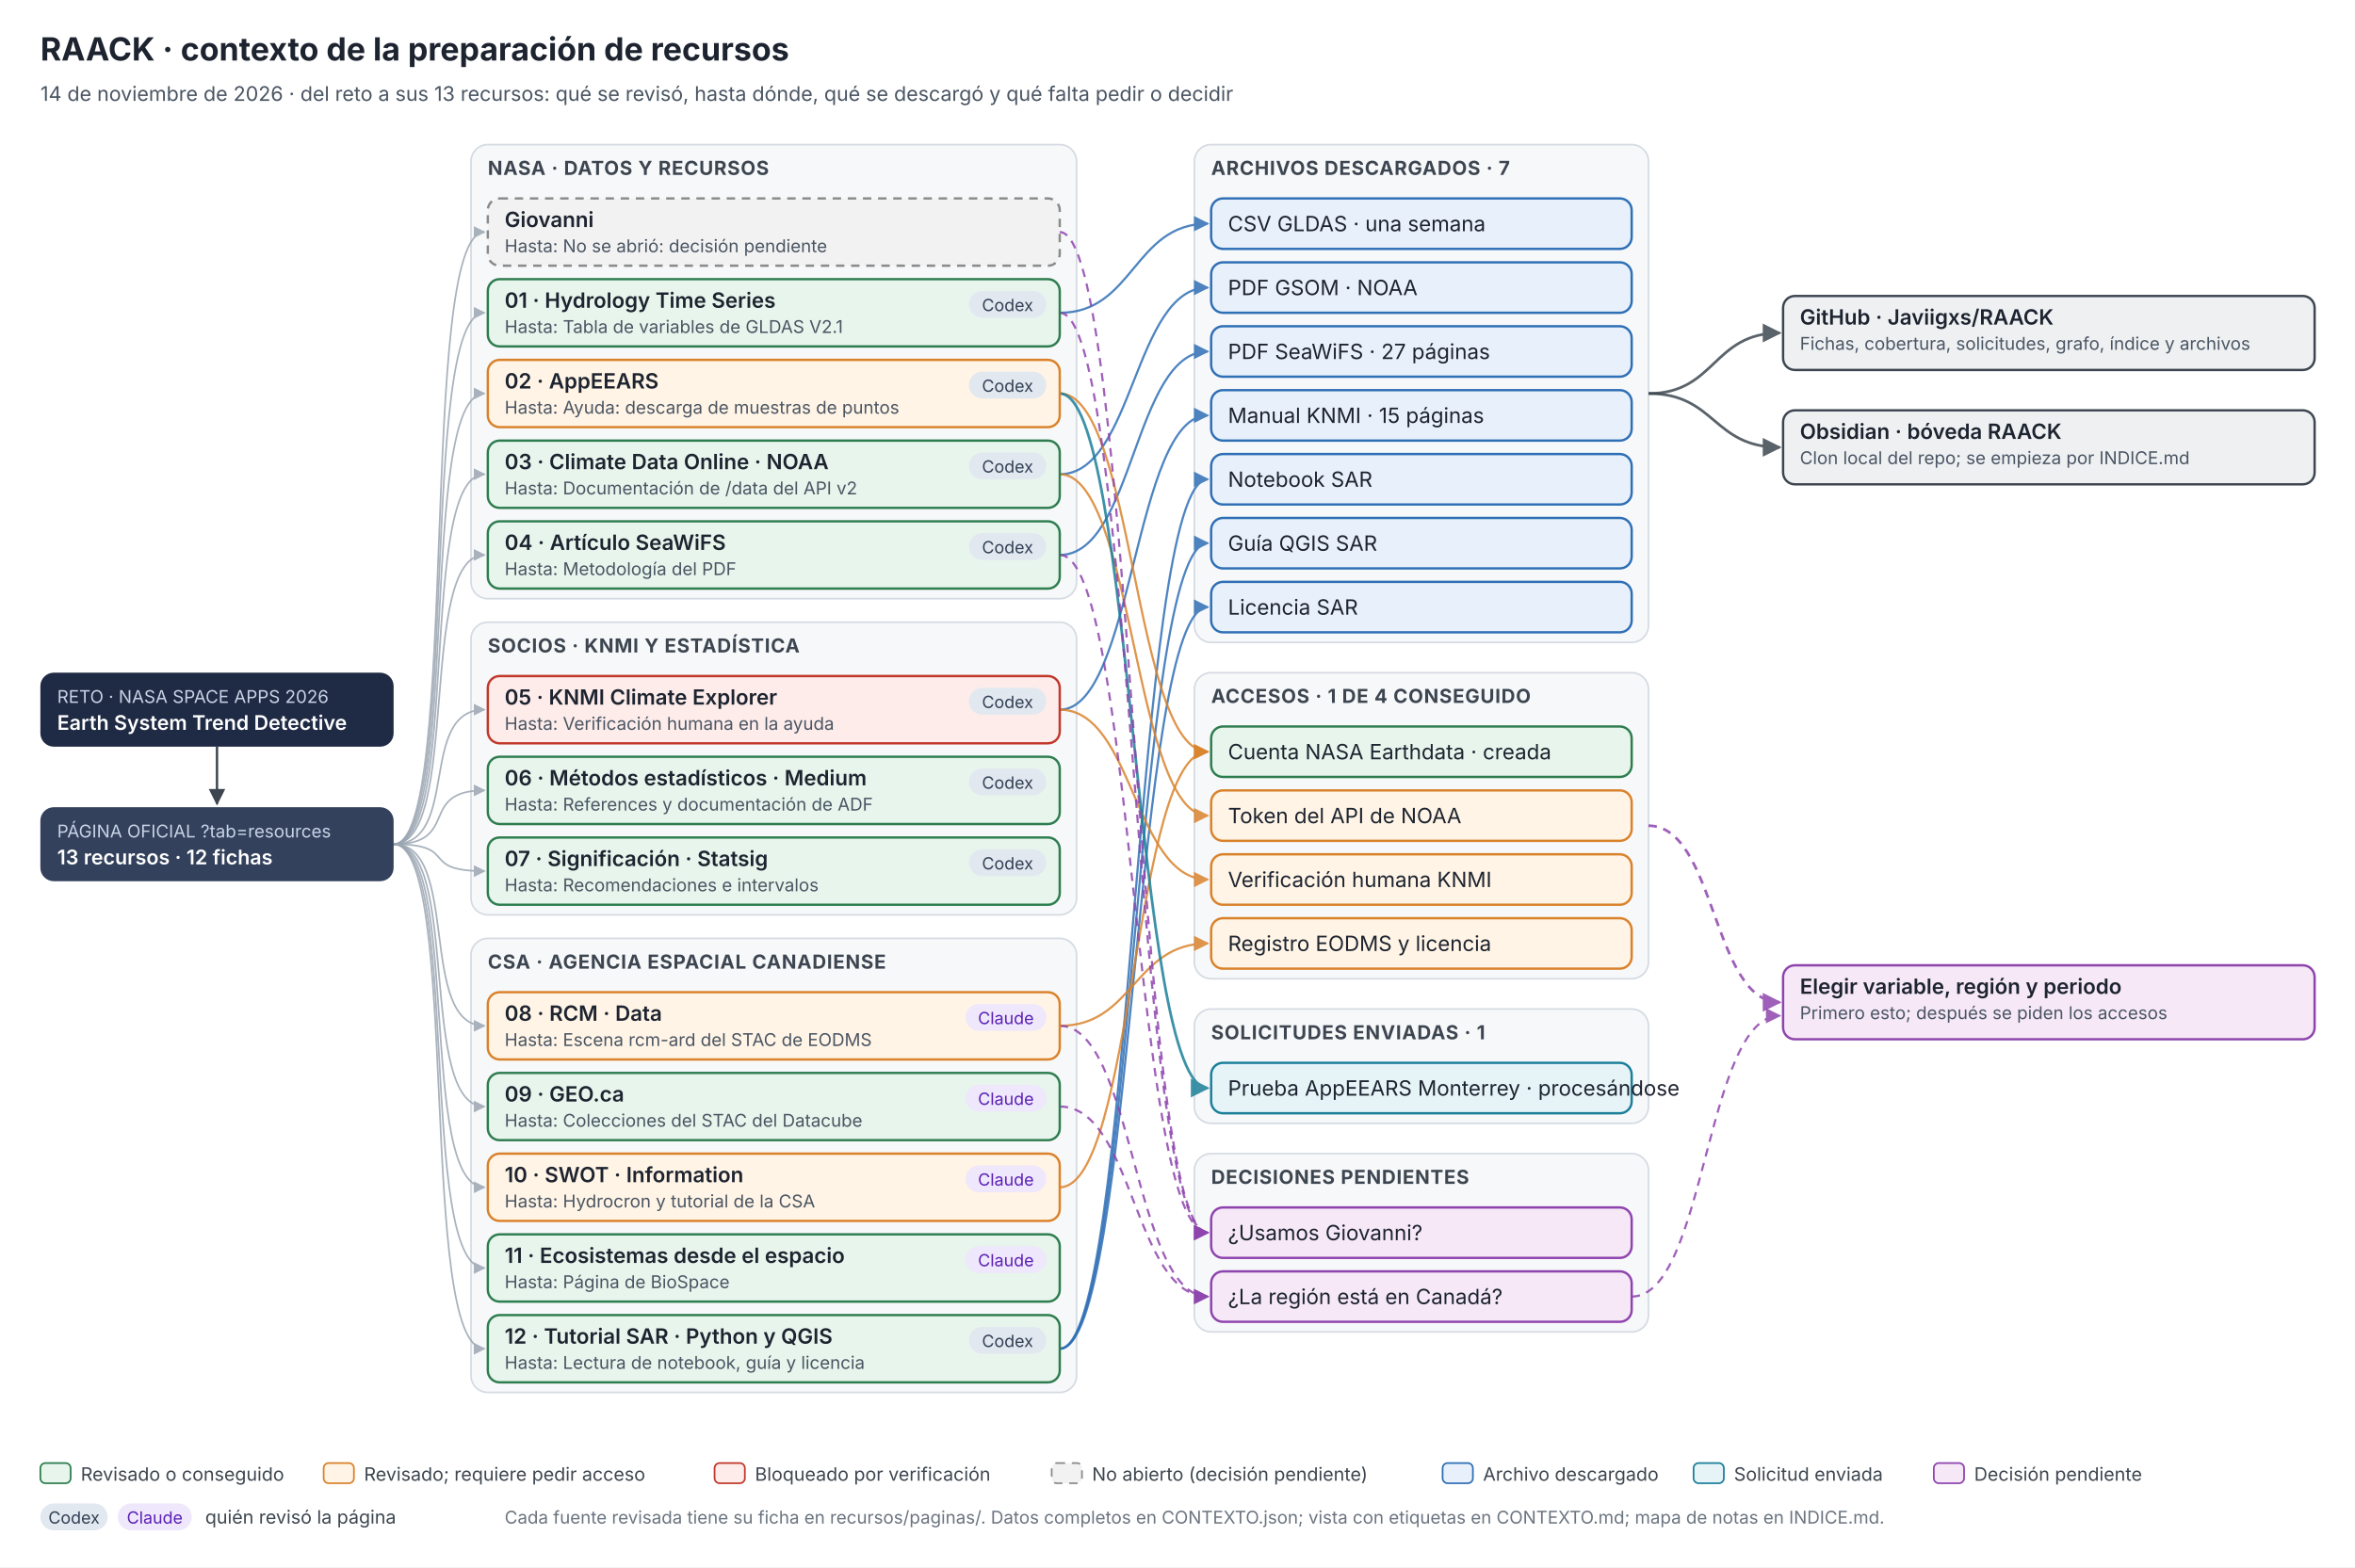
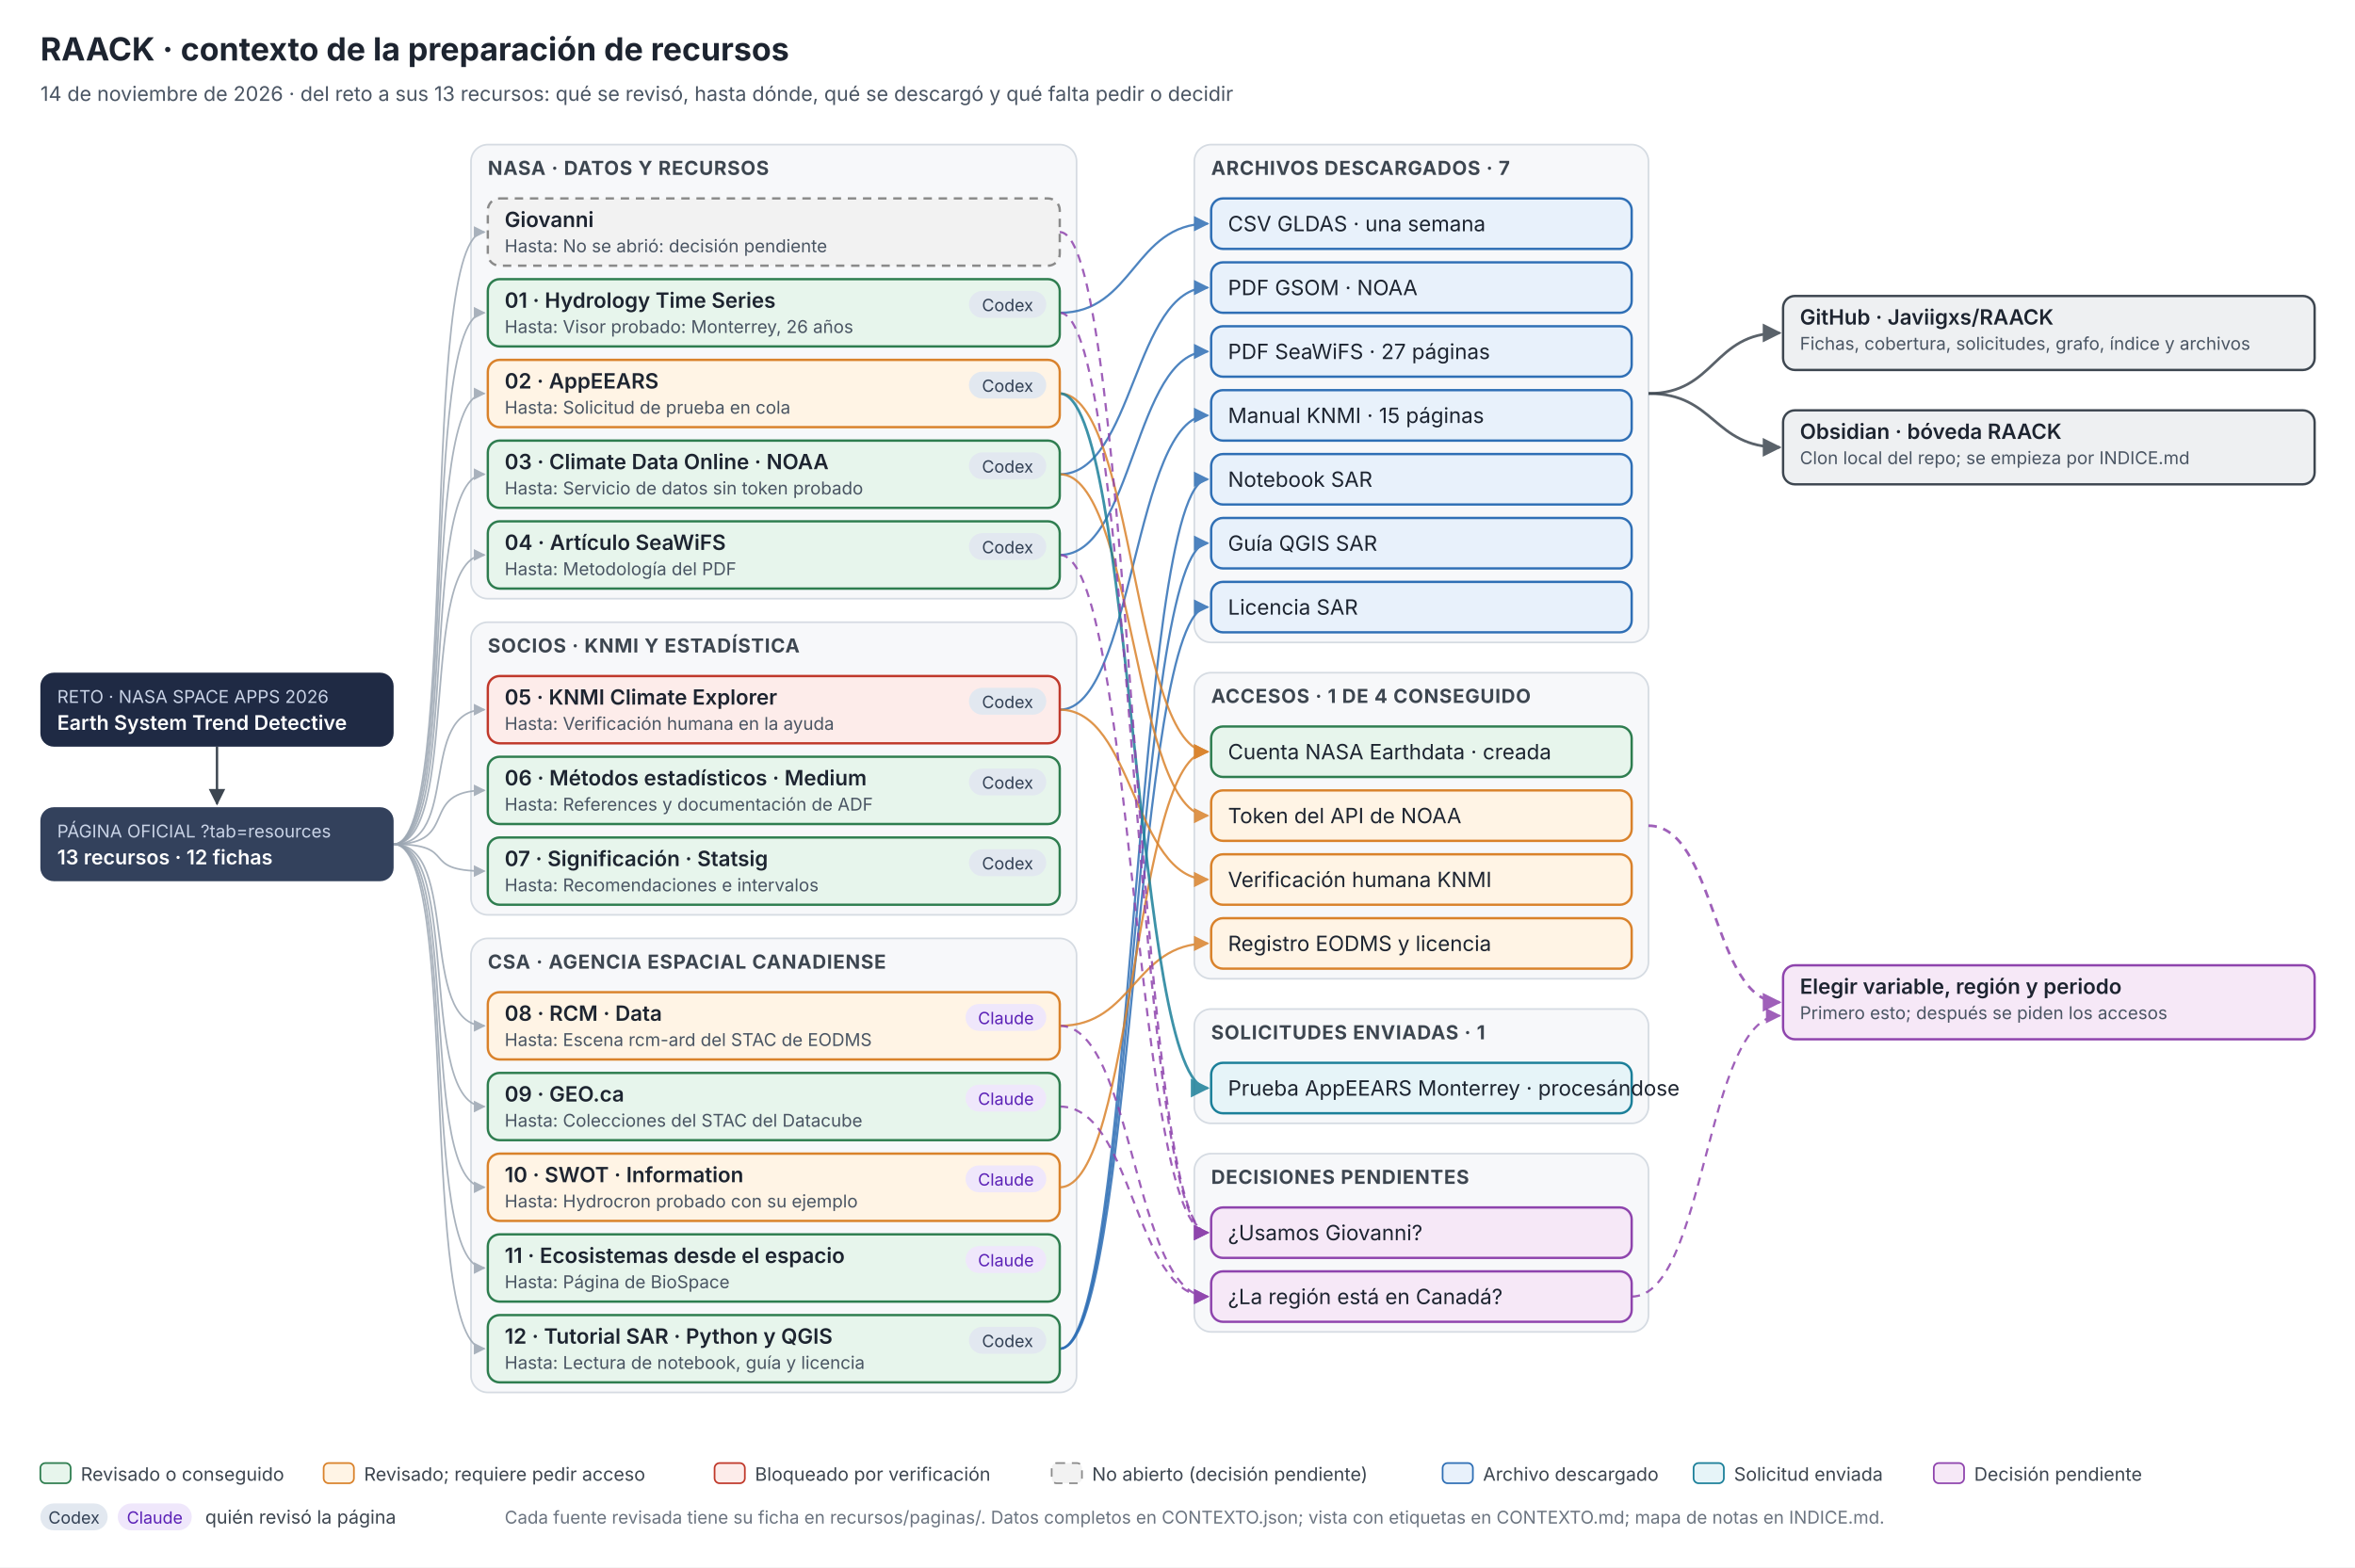
<svg xmlns="http://www.w3.org/2000/svg" width="1400" height="932" viewBox="0 0 1400 932" font-family="Inter, 'Segoe UI', Helvetica, Arial, sans-serif">
  <defs>
    <marker id="f-1b7f99" viewBox="0 0 10 10" refX="9" refY="5" markerWidth="7" markerHeight="7" orient="auto-start-reverse">
      <path d="M0,0 L10,5 L0,10 z" fill="#1b7f99" />
    </marker>
    <marker id="f-2f6fb5" viewBox="0 0 10 10" refX="9" refY="5" markerWidth="7" markerHeight="7" orient="auto-start-reverse">
      <path d="M0,0 L10,5 L0,10 z" fill="#2f6fb5" />
    </marker>
    <marker id="f-3d4650" viewBox="0 0 10 10" refX="9" refY="5" markerWidth="7" markerHeight="7" orient="auto-start-reverse">
      <path d="M0,0 L10,5 L0,10 z" fill="#3d4650" />
    </marker>
    <marker id="f-8e44ad" viewBox="0 0 10 10" refX="9" refY="5" markerWidth="7" markerHeight="7" orient="auto-start-reverse">
      <path d="M0,0 L10,5 L0,10 z" fill="#8e44ad" />
    </marker>
    <marker id="f-9aa5b1" viewBox="0 0 10 10" refX="9" refY="5" markerWidth="7" markerHeight="7" orient="auto-start-reverse">
      <path d="M0,0 L10,5 L0,10 z" fill="#9aa5b1" />
    </marker>
    <marker id="f-d9822b" viewBox="0 0 10 10" refX="9" refY="5" markerWidth="7" markerHeight="7" orient="auto-start-reverse">
      <path d="M0,0 L10,5 L0,10 z" fill="#d9822b" />
    </marker>
  </defs>
  <rect width="1400" height="932" fill="#ffffff" />
  <text x="24" y="36" font-size="19" font-weight="700" fill="#1d2430">RAACK · contexto de la preparación de recursos</text>
  <text x="24" y="60" font-size="12" fill="#4a5563">14 de noviembre de 2026 · del reto a sus 13 recursos: qué se revisó, hasta dónde, qué se descargó y qué falta pedir o decidir</text>
  <rect x="280" y="86" width="360" height="270" rx="10" fill="#f7f8fa" stroke="#d5dbe2" />
  <text x="290" y="104" font-size="11.5" font-weight="700" fill="#3d4650" letter-spacing="0.4">NASA · DATOS Y RECURSOS</text>
  <rect x="280" y="370" width="360" height="174" rx="10" fill="#f7f8fa" stroke="#d5dbe2" />
  <text x="290" y="388" font-size="11.5" font-weight="700" fill="#3d4650" letter-spacing="0.4">SOCIOS · KNMI Y ESTADÍSTICA</text>
  <rect x="280" y="558" width="360" height="270" rx="10" fill="#f7f8fa" stroke="#d5dbe2" />
  <text x="290" y="576" font-size="11.5" font-weight="700" fill="#3d4650" letter-spacing="0.4">CSA · AGENCIA ESPACIAL CANADIENSE</text>
  <rect x="710" y="86" width="270" height="296" rx="10" fill="#f7f8fa" stroke="#d5dbe2" />
  <text x="720" y="104" font-size="11.5" font-weight="700" fill="#3d4650" letter-spacing="0.4">ARCHIVOS DESCARGADOS · 7</text>
  <rect x="710" y="400" width="270" height="182" rx="10" fill="#f7f8fa" stroke="#d5dbe2" />
  <text x="720" y="418" font-size="11.5" font-weight="700" fill="#3d4650" letter-spacing="0.4">ACCESOS · 1 DE 4 CONSEGUIDO</text>
  <rect x="710" y="600" width="270" height="68" rx="10" fill="#f7f8fa" stroke="#d5dbe2" />
  <text x="720" y="618" font-size="11.5" font-weight="700" fill="#3d4650" letter-spacing="0.4">SOLICITUDES ENVIADAS · 1</text>
  <rect x="710" y="686" width="270" height="106" rx="10" fill="#f7f8fa" stroke="#d5dbe2" />
  <text x="720" y="704" font-size="11.5" font-weight="700" fill="#3d4650" letter-spacing="0.4">DECISIONES PENDIENTES</text>
  <path d="M129.0,444.0 L129.0,478.0" stroke="#3d4650" stroke-width="1.4" marker-end="url(#f-3d4650)" />
  <path d="M234.0,502.0 C274.0,502.0 248.0,138.0 288.0,138.0" fill="none" stroke="#9aa5b1" stroke-width="1.0" opacity="0.85" marker-end="url(#f-9aa5b1)" />
  <path d="M234.0,502.0 C274.0,502.0 248.0,186.0 288.0,186.0" fill="none" stroke="#9aa5b1" stroke-width="1.0" opacity="0.85" marker-end="url(#f-9aa5b1)" />
  <path d="M234.0,502.0 C274.0,502.0 248.0,234.0 288.0,234.0" fill="none" stroke="#9aa5b1" stroke-width="1.0" opacity="0.85" marker-end="url(#f-9aa5b1)" />
  <path d="M234.0,502.0 C274.0,502.0 248.0,282.0 288.0,282.0" fill="none" stroke="#9aa5b1" stroke-width="1.0" opacity="0.85" marker-end="url(#f-9aa5b1)" />
  <path d="M234.0,502.0 C274.0,502.0 248.0,330.0 288.0,330.0" fill="none" stroke="#9aa5b1" stroke-width="1.0" opacity="0.85" marker-end="url(#f-9aa5b1)" />
  <path d="M234.0,502.0 C274.0,502.0 248.0,422.0 288.0,422.0" fill="none" stroke="#9aa5b1" stroke-width="1.0" opacity="0.85" marker-end="url(#f-9aa5b1)" />
  <path d="M234.0,502.0 C274.0,502.0 248.0,470.0 288.0,470.0" fill="none" stroke="#9aa5b1" stroke-width="1.0" opacity="0.85" marker-end="url(#f-9aa5b1)" />
  <path d="M234.0,502.0 C274.0,502.0 248.0,518.0 288.0,518.0" fill="none" stroke="#9aa5b1" stroke-width="1.0" opacity="0.85" marker-end="url(#f-9aa5b1)" />
  <path d="M234.0,502.0 C274.0,502.0 248.0,610.0 288.0,610.0" fill="none" stroke="#9aa5b1" stroke-width="1.0" opacity="0.85" marker-end="url(#f-9aa5b1)" />
  <path d="M234.0,502.0 C274.0,502.0 248.0,658.0 288.0,658.0" fill="none" stroke="#9aa5b1" stroke-width="1.0" opacity="0.85" marker-end="url(#f-9aa5b1)" />
  <path d="M234.0,502.0 C274.0,502.0 248.0,706.0 288.0,706.0" fill="none" stroke="#9aa5b1" stroke-width="1.0" opacity="0.85" marker-end="url(#f-9aa5b1)" />
  <path d="M234.0,502.0 C274.0,502.0 248.0,754.0 288.0,754.0" fill="none" stroke="#9aa5b1" stroke-width="1.0" opacity="0.85" marker-end="url(#f-9aa5b1)" />
  <path d="M234.0,502.0 C274.0,502.0 248.0,802.0 288.0,802.0" fill="none" stroke="#9aa5b1" stroke-width="1.0" opacity="0.85" marker-end="url(#f-9aa5b1)" />
  <path d="M630.0,186.0 C674.0,186.0 674.0,133.0 718.0,133.0" fill="none" stroke="#2f6fb5" stroke-width="1.3" opacity="0.85" marker-end="url(#f-2f6fb5)" />
  <path d="M630.0,282.0 C674.0,282.0 674.0,171.0 718.0,171.0" fill="none" stroke="#2f6fb5" stroke-width="1.3" opacity="0.85" marker-end="url(#f-2f6fb5)" />
  <path d="M630.0,330.0 C674.0,330.0 674.0,209.0 718.0,209.0" fill="none" stroke="#2f6fb5" stroke-width="1.3" opacity="0.85" marker-end="url(#f-2f6fb5)" />
  <path d="M630.0,422.0 C674.0,422.0 674.0,247.0 718.0,247.0" fill="none" stroke="#2f6fb5" stroke-width="1.3" opacity="0.85" marker-end="url(#f-2f6fb5)" />
  <path d="M630.0,802.0 C674.0,802.0 674.0,285.0 718.0,285.0" fill="none" stroke="#2f6fb5" stroke-width="1.3" opacity="0.85" marker-end="url(#f-2f6fb5)" />
  <path d="M630.0,802.0 C674.0,802.0 674.0,323.0 718.0,323.0" fill="none" stroke="#2f6fb5" stroke-width="1.3" opacity="0.85" marker-end="url(#f-2f6fb5)" />
  <path d="M630.0,802.0 C674.0,802.0 674.0,361.0 718.0,361.0" fill="none" stroke="#2f6fb5" stroke-width="1.3" opacity="0.85" marker-end="url(#f-2f6fb5)" />
  <path d="M630.0,234.0 C674.0,234.0 674.0,447.0 718.0,447.0" fill="none" stroke="#d9822b" stroke-width="1.3" opacity="0.85" marker-end="url(#f-d9822b)" />
  <path d="M630.0,706.0 C674.0,706.0 674.0,447.0 718.0,447.0" fill="none" stroke="#d9822b" stroke-width="1.3" opacity="0.85" marker-end="url(#f-d9822b)" />
  <path d="M630.0,282.0 C674.0,282.0 674.0,485.0 718.0,485.0" fill="none" stroke="#d9822b" stroke-width="1.3" opacity="0.85" marker-end="url(#f-d9822b)" />
  <path d="M630.0,422.0 C674.0,422.0 674.0,523.0 718.0,523.0" fill="none" stroke="#d9822b" stroke-width="1.3" opacity="0.85" marker-end="url(#f-d9822b)" />
  <path d="M630.0,610.0 C674.0,610.0 674.0,561.0 718.0,561.0" fill="none" stroke="#d9822b" stroke-width="1.3" opacity="0.85" marker-end="url(#f-d9822b)" />
  <path d="M630.0,234.0 C674.0,234.0 674.0,647.0 718.0,647.0" fill="none" stroke="#1b7f99" stroke-width="1.6" opacity="0.85" marker-end="url(#f-1b7f99)" />
  <path d="M630.0,138.0 C674.0,138.0 674.0,733.0 718.0,733.0" fill="none" stroke="#8e44ad" stroke-width="1.3" opacity="0.85" stroke-dasharray="5 4" marker-end="url(#f-8e44ad)" />
  <path d="M630.0,186.0 C674.0,186.0 674.0,733.0 718.0,733.0" fill="none" stroke="#8e44ad" stroke-width="1.3" opacity="0.85" stroke-dasharray="5 4" marker-end="url(#f-8e44ad)" />
  <path d="M630.0,330.0 C674.0,330.0 674.0,733.0 718.0,733.0" fill="none" stroke="#8e44ad" stroke-width="1.3" opacity="0.85" stroke-dasharray="5 4" marker-end="url(#f-8e44ad)" />
  <path d="M630.0,610.0 C674.0,610.0 674.0,771.0 718.0,771.0" fill="none" stroke="#8e44ad" stroke-width="1.3" opacity="0.85" stroke-dasharray="5 4" marker-end="url(#f-8e44ad)" />
  <path d="M630.0,658.0 C674.0,658.0 674.0,771.0 718.0,771.0" fill="none" stroke="#8e44ad" stroke-width="1.3" opacity="0.85" stroke-dasharray="5 4" marker-end="url(#f-8e44ad)" />
  <path d="M980.0,234.0 C1020.0,234.0 1018.0,198.0 1058.0,198.0" fill="none" stroke="#3d4650" stroke-width="1.6" opacity="0.85" marker-end="url(#f-3d4650)" />
  <path d="M980.0,234.0 C1020.0,234.0 1018.0,266.0 1058.0,266.0" fill="none" stroke="#3d4650" stroke-width="1.6" opacity="0.85" marker-end="url(#f-3d4650)" />
  <path d="M980.0,491.0 C1020.0,491.0 1018.0,596.0 1058.0,596.0" fill="none" stroke="#8e44ad" stroke-width="1.6" opacity="0.85" stroke-dasharray="5 4" marker-end="url(#f-8e44ad)" />
  <path d="M970.0,771.0 C1014.0,771.0 1014.0,604.0 1058.0,604.0" fill="none" stroke="#8e44ad" stroke-width="1.3" opacity="0.85" stroke-dasharray="5 4" marker-end="url(#f-8e44ad)" />
  <rect x="290" y="118" width="340" height="40" rx="7" fill="#f2f2f2" stroke="#8a8a8a" stroke-width="1.4" stroke-dasharray="5 4" />
  <text x="300" y="135" font-size="12.5" font-weight="600" fill="#1d2430">Giovanni</text>
  <text x="300" y="150" font-size="10.5" fill="#4a5563">Hasta: No se abrió: decisión pendiente</text>
  <rect x="290" y="166" width="340" height="40" rx="7" fill="#e7f5ec" stroke="#2e7d4f" stroke-width="1.4" />
  <text x="300" y="183" font-size="12.5" font-weight="600" fill="#1d2430">01 · Hydrology Time Series</text>
-   <text x="300" y="198" font-size="10.5" fill="#4a5563">Hasta: Tabla de variables de GLDAS V2.1</text>
+   <text x="300" y="198" font-size="10.5" fill="#4a5563">Hasta: Visor probado: Monterrey, 26 años</text>
  <rect x="576" y="173" width="46" height="16" rx="8" fill="#e2e8f0" />
  <text x="599.0" y="185" font-size="10" text-anchor="middle" fill="#334155">Codex</text>
  <rect x="290" y="214" width="340" height="40" rx="7" fill="#fff4e5" stroke="#d9822b" stroke-width="1.4" />
  <text x="300" y="231" font-size="12.5" font-weight="600" fill="#1d2430">02 · AppEEARS</text>
-   <text x="300" y="246" font-size="10.5" fill="#4a5563">Hasta: Ayuda: descarga de muestras de puntos</text>
+   <text x="300" y="246" font-size="10.5" fill="#4a5563">Hasta: Solicitud de prueba en cola</text>
  <rect x="576" y="221" width="46" height="16" rx="8" fill="#e2e8f0" />
  <text x="599.0" y="233" font-size="10" text-anchor="middle" fill="#334155">Codex</text>
  <rect x="290" y="262" width="340" height="40" rx="7" fill="#e7f5ec" stroke="#2e7d4f" stroke-width="1.4" />
  <text x="300" y="279" font-size="12.5" font-weight="600" fill="#1d2430">03 · Climate Data Online · NOAA</text>
-   <text x="300" y="294" font-size="10.5" fill="#4a5563">Hasta: Documentación de /data del API v2</text>
+   <text x="300" y="294" font-size="10.5" fill="#4a5563">Hasta: Servicio de datos sin token probado</text>
  <rect x="576" y="269" width="46" height="16" rx="8" fill="#e2e8f0" />
  <text x="599.0" y="281" font-size="10" text-anchor="middle" fill="#334155">Codex</text>
  <rect x="290" y="310" width="340" height="40" rx="7" fill="#e7f5ec" stroke="#2e7d4f" stroke-width="1.4" />
  <text x="300" y="327" font-size="12.5" font-weight="600" fill="#1d2430">04 · Artículo SeaWiFS</text>
  <text x="300" y="342" font-size="10.5" fill="#4a5563">Hasta: Metodología del PDF</text>
  <rect x="576" y="317" width="46" height="16" rx="8" fill="#e2e8f0" />
  <text x="599.0" y="329" font-size="10" text-anchor="middle" fill="#334155">Codex</text>
  <rect x="290" y="402" width="340" height="40" rx="7" fill="#fdecea" stroke="#c0392b" stroke-width="1.4" />
  <text x="300" y="419" font-size="12.5" font-weight="600" fill="#1d2430">05 · KNMI Climate Explorer</text>
  <text x="300" y="434" font-size="10.5" fill="#4a5563">Hasta: Verificación humana en la ayuda</text>
  <rect x="576" y="409" width="46" height="16" rx="8" fill="#e2e8f0" />
  <text x="599.0" y="421" font-size="10" text-anchor="middle" fill="#334155">Codex</text>
  <rect x="290" y="450" width="340" height="40" rx="7" fill="#e7f5ec" stroke="#2e7d4f" stroke-width="1.4" />
  <text x="300" y="467" font-size="12.5" font-weight="600" fill="#1d2430">06 · Métodos estadísticos · Medium</text>
  <text x="300" y="482" font-size="10.5" fill="#4a5563">Hasta: References y documentación de ADF</text>
  <rect x="576" y="457" width="46" height="16" rx="8" fill="#e2e8f0" />
  <text x="599.0" y="469" font-size="10" text-anchor="middle" fill="#334155">Codex</text>
  <rect x="290" y="498" width="340" height="40" rx="7" fill="#e7f5ec" stroke="#2e7d4f" stroke-width="1.4" />
  <text x="300" y="515" font-size="12.5" font-weight="600" fill="#1d2430">07 · Significación · Statsig</text>
  <text x="300" y="530" font-size="10.5" fill="#4a5563">Hasta: Recomendaciones e intervalos</text>
  <rect x="576" y="505" width="46" height="16" rx="8" fill="#e2e8f0" />
  <text x="599.0" y="517" font-size="10" text-anchor="middle" fill="#334155">Codex</text>
  <rect x="290" y="590" width="340" height="40" rx="7" fill="#fff4e5" stroke="#d9822b" stroke-width="1.4" />
  <text x="300" y="607" font-size="12.5" font-weight="600" fill="#1d2430">08 · RCM · Data</text>
  <text x="300" y="622" font-size="10.5" fill="#4a5563">Hasta: Escena rcm-ard del STAC de EODMS</text>
  <rect x="574" y="597" width="48" height="16" rx="8" fill="#efe7fb" />
  <text x="598.0" y="609" font-size="10" text-anchor="middle" fill="#5b21b6">Claude</text>
  <rect x="290" y="638" width="340" height="40" rx="7" fill="#e7f5ec" stroke="#2e7d4f" stroke-width="1.4" />
  <text x="300" y="655" font-size="12.5" font-weight="600" fill="#1d2430">09 · GEO.ca</text>
  <text x="300" y="670" font-size="10.5" fill="#4a5563">Hasta: Colecciones del STAC del Datacube</text>
  <rect x="574" y="645" width="48" height="16" rx="8" fill="#efe7fb" />
  <text x="598.0" y="657" font-size="10" text-anchor="middle" fill="#5b21b6">Claude</text>
  <rect x="290" y="686" width="340" height="40" rx="7" fill="#fff4e5" stroke="#d9822b" stroke-width="1.4" />
  <text x="300" y="703" font-size="12.5" font-weight="600" fill="#1d2430">10 · SWOT · Information</text>
-   <text x="300" y="718" font-size="10.5" fill="#4a5563">Hasta: Hydrocron y tutorial de la CSA</text>
+   <text x="300" y="718" font-size="10.5" fill="#4a5563">Hasta: Hydrocron probado con su ejemplo</text>
  <rect x="574" y="693" width="48" height="16" rx="8" fill="#efe7fb" />
  <text x="598.0" y="705" font-size="10" text-anchor="middle" fill="#5b21b6">Claude</text>
  <rect x="290" y="734" width="340" height="40" rx="7" fill="#e7f5ec" stroke="#2e7d4f" stroke-width="1.4" />
  <text x="300" y="751" font-size="12.5" font-weight="600" fill="#1d2430">11 · Ecosistemas desde el espacio</text>
  <text x="300" y="766" font-size="10.5" fill="#4a5563">Hasta: Página de BioSpace</text>
  <rect x="574" y="741" width="48" height="16" rx="8" fill="#efe7fb" />
  <text x="598.0" y="753" font-size="10" text-anchor="middle" fill="#5b21b6">Claude</text>
  <rect x="290" y="782" width="340" height="40" rx="7" fill="#e7f5ec" stroke="#2e7d4f" stroke-width="1.4" />
  <text x="300" y="799" font-size="12.5" font-weight="600" fill="#1d2430">12 · Tutorial SAR · Python y QGIS</text>
  <text x="300" y="814" font-size="10.5" fill="#4a5563">Hasta: Lectura de notebook, guía y licencia</text>
  <rect x="576" y="789" width="46" height="16" rx="8" fill="#e2e8f0" />
  <text x="599.0" y="801" font-size="10" text-anchor="middle" fill="#334155">Codex</text>
  <rect x="24" y="400.0" width="210" height="44" rx="8" fill="#1f2a44" />
  <text x="34" y="418.0" font-size="10.5" fill="#c9d3e6">RETO · NASA SPACE APPS 2026</text>
  <text x="34" y="434.0" font-size="12" font-weight="600" fill="#ffffff">Earth System Trend Detective</text>
  <rect x="24" y="480.0" width="210" height="44" rx="8" fill="#33415c" />
  <text x="34" y="498.0" font-size="10.5" fill="#c9d3e6">PÁGINA OFICIAL ?tab=resources</text>
  <text x="34" y="514.0" font-size="12" font-weight="600" fill="#ffffff">13 recursos · 12 fichas</text>
  <rect x="720" y="118" width="250" height="30" rx="7" fill="#e8f1fb" stroke="#2f6fb5" stroke-width="1.4" />
  <text x="730" y="137.5" font-size="12.5" fill="#1d2430">CSV GLDAS · una semana</text>
  <rect x="720" y="156" width="250" height="30" rx="7" fill="#e8f1fb" stroke="#2f6fb5" stroke-width="1.4" />
  <text x="730" y="175.5" font-size="12.5" fill="#1d2430">PDF GSOM · NOAA</text>
  <rect x="720" y="194" width="250" height="30" rx="7" fill="#e8f1fb" stroke="#2f6fb5" stroke-width="1.4" />
  <text x="730" y="213.5" font-size="12.5" fill="#1d2430">PDF SeaWiFS · 27 páginas</text>
  <rect x="720" y="232" width="250" height="30" rx="7" fill="#e8f1fb" stroke="#2f6fb5" stroke-width="1.4" />
  <text x="730" y="251.5" font-size="12.5" fill="#1d2430">Manual KNMI · 15 páginas</text>
  <rect x="720" y="270" width="250" height="30" rx="7" fill="#e8f1fb" stroke="#2f6fb5" stroke-width="1.4" />
  <text x="730" y="289.5" font-size="12.5" fill="#1d2430">Notebook SAR</text>
  <rect x="720" y="308" width="250" height="30" rx="7" fill="#e8f1fb" stroke="#2f6fb5" stroke-width="1.4" />
  <text x="730" y="327.5" font-size="12.5" fill="#1d2430">Guía QGIS SAR</text>
  <rect x="720" y="346" width="250" height="30" rx="7" fill="#e8f1fb" stroke="#2f6fb5" stroke-width="1.4" />
  <text x="730" y="365.5" font-size="12.5" fill="#1d2430">Licencia SAR</text>
  <rect x="720" y="432" width="250" height="30" rx="7" fill="#e7f5ec" stroke="#2e7d4f" stroke-width="1.4" />
  <text x="730" y="451.5" font-size="12.5" fill="#1d2430">Cuenta NASA Earthdata · creada</text>
  <rect x="720" y="470" width="250" height="30" rx="7" fill="#fff4e5" stroke="#d9822b" stroke-width="1.4" />
  <text x="730" y="489.5" font-size="12.5" fill="#1d2430">Token del API de NOAA</text>
  <rect x="720" y="508" width="250" height="30" rx="7" fill="#fff4e5" stroke="#d9822b" stroke-width="1.4" />
  <text x="730" y="527.5" font-size="12.5" fill="#1d2430">Verificación humana KNMI</text>
  <rect x="720" y="546" width="250" height="30" rx="7" fill="#fff4e5" stroke="#d9822b" stroke-width="1.4" />
  <text x="730" y="565.5" font-size="12.5" fill="#1d2430">Registro EODMS y licencia</text>
  <rect x="720" y="632" width="250" height="30" rx="7" fill="#e6f4f8" stroke="#1b7f99" stroke-width="1.4" />
  <text x="730" y="651.5" font-size="12.5" fill="#1d2430">Prueba AppEEARS Monterrey · procesándose</text>
  <rect x="720" y="718" width="250" height="30" rx="7" fill="#f6e8f7" stroke="#8e44ad" stroke-width="1.4" />
  <text x="730" y="737.5" font-size="12.5" fill="#1d2430">¿Usamos Giovanni?</text>
  <rect x="720" y="756" width="250" height="30" rx="7" fill="#f6e8f7" stroke="#8e44ad" stroke-width="1.4" />
  <text x="730" y="775.5" font-size="12.5" fill="#1d2430">¿La región está en Canadá?</text>
  <rect x="1060" y="176.0" width="316" height="44" rx="7" fill="#eef0f2" stroke="#3d4650" stroke-width="1.4" />
  <text x="1070" y="193.0" font-size="12.5" font-weight="600" fill="#1d2430">GitHub · Javiigxs/RAACK</text>
  <text x="1070" y="208.0" font-size="10.5" fill="#4a5563">Fichas, cobertura, solicitudes, grafo, índice y archivos</text>
  <rect x="1060" y="244.0" width="316" height="44" rx="7" fill="#eef0f2" stroke="#3d4650" stroke-width="1.4" />
  <text x="1070" y="261.0" font-size="12.5" font-weight="600" fill="#1d2430">Obsidian · bóveda RAACK</text>
  <text x="1070" y="276.0" font-size="10.5" fill="#4a5563">Clon local del repo; se empieza por INDICE.md</text>
  <rect x="1060" y="574.0" width="316" height="44" rx="7" fill="#f6e8f7" stroke="#8e44ad" stroke-width="1.4" />
  <text x="1070" y="591.0" font-size="12.5" font-weight="600" fill="#1d2430">Elegir variable, región y periodo</text>
  <text x="1070" y="606.0" font-size="10.5" fill="#4a5563">Primero esto; después se piden los accesos</text>
  <rect x="24" y="870" width="18" height="12" rx="3" fill="#e7f5ec" stroke="#2e7d4f" />
  <text x="48" y="880.5" font-size="11" fill="#3d4650">Revisado o conseguido</text>
  <rect x="192.4" y="870" width="18" height="12" rx="3" fill="#fff4e5" stroke="#d9822b" />
  <text x="216.4" y="880.5" font-size="11" fill="#3d4650">Revisado; requiere pedir acceso</text>
  <rect x="424.8" y="870" width="18" height="12" rx="3" fill="#fdecea" stroke="#c0392b" />
  <text x="448.8" y="880.5" font-size="11" fill="#3d4650">Bloqueado por verificación</text>
  <rect x="625.2" y="870" width="18" height="12" rx="3" fill="#f2f2f2" stroke="#8a8a8a" stroke-dasharray="5 4" />
  <text x="649.2" y="880.5" font-size="11" fill="#3d4650">No abierto (decisión pendiente)</text>
  <rect x="857.6" y="870" width="18" height="12" rx="3" fill="#e8f1fb" stroke="#2f6fb5" />
  <text x="881.6" y="880.5" font-size="11" fill="#3d4650">Archivo descargado</text>
  <rect x="1006.8" y="870" width="18" height="12" rx="3" fill="#e6f4f8" stroke="#1b7f99" />
  <text x="1030.8" y="880.5" font-size="11" fill="#3d4650">Solicitud enviada</text>
  <rect x="1149.6" y="870" width="18" height="12" rx="3" fill="#f6e8f7" stroke="#8e44ad" />
  <text x="1173.6" y="880.5" font-size="11" fill="#3d4650">Decisión pendiente</text>
  <rect x="24" y="894" width="40" height="16" rx="8" fill="#e2e8f0" />
  <text x="44" y="906" font-size="10" text-anchor="middle" fill="#334155">Codex</text>
  <rect x="70" y="894" width="44" height="16" rx="8" fill="#efe7fb" />
  <text x="92" y="906" font-size="10" text-anchor="middle" fill="#5b21b6">Claude</text>
  <text x="122" y="906" font-size="11" fill="#3d4650">quién revisó la página</text>
  <text x="300" y="906" font-size="10.5" fill="#6b7480">Cada fuente revisada tiene su ficha en recursos/paginas/. Datos completos en CONTEXTO.json; vista con etiquetas en CONTEXTO.md; mapa de notas en INDICE.md.</text>
</svg>
